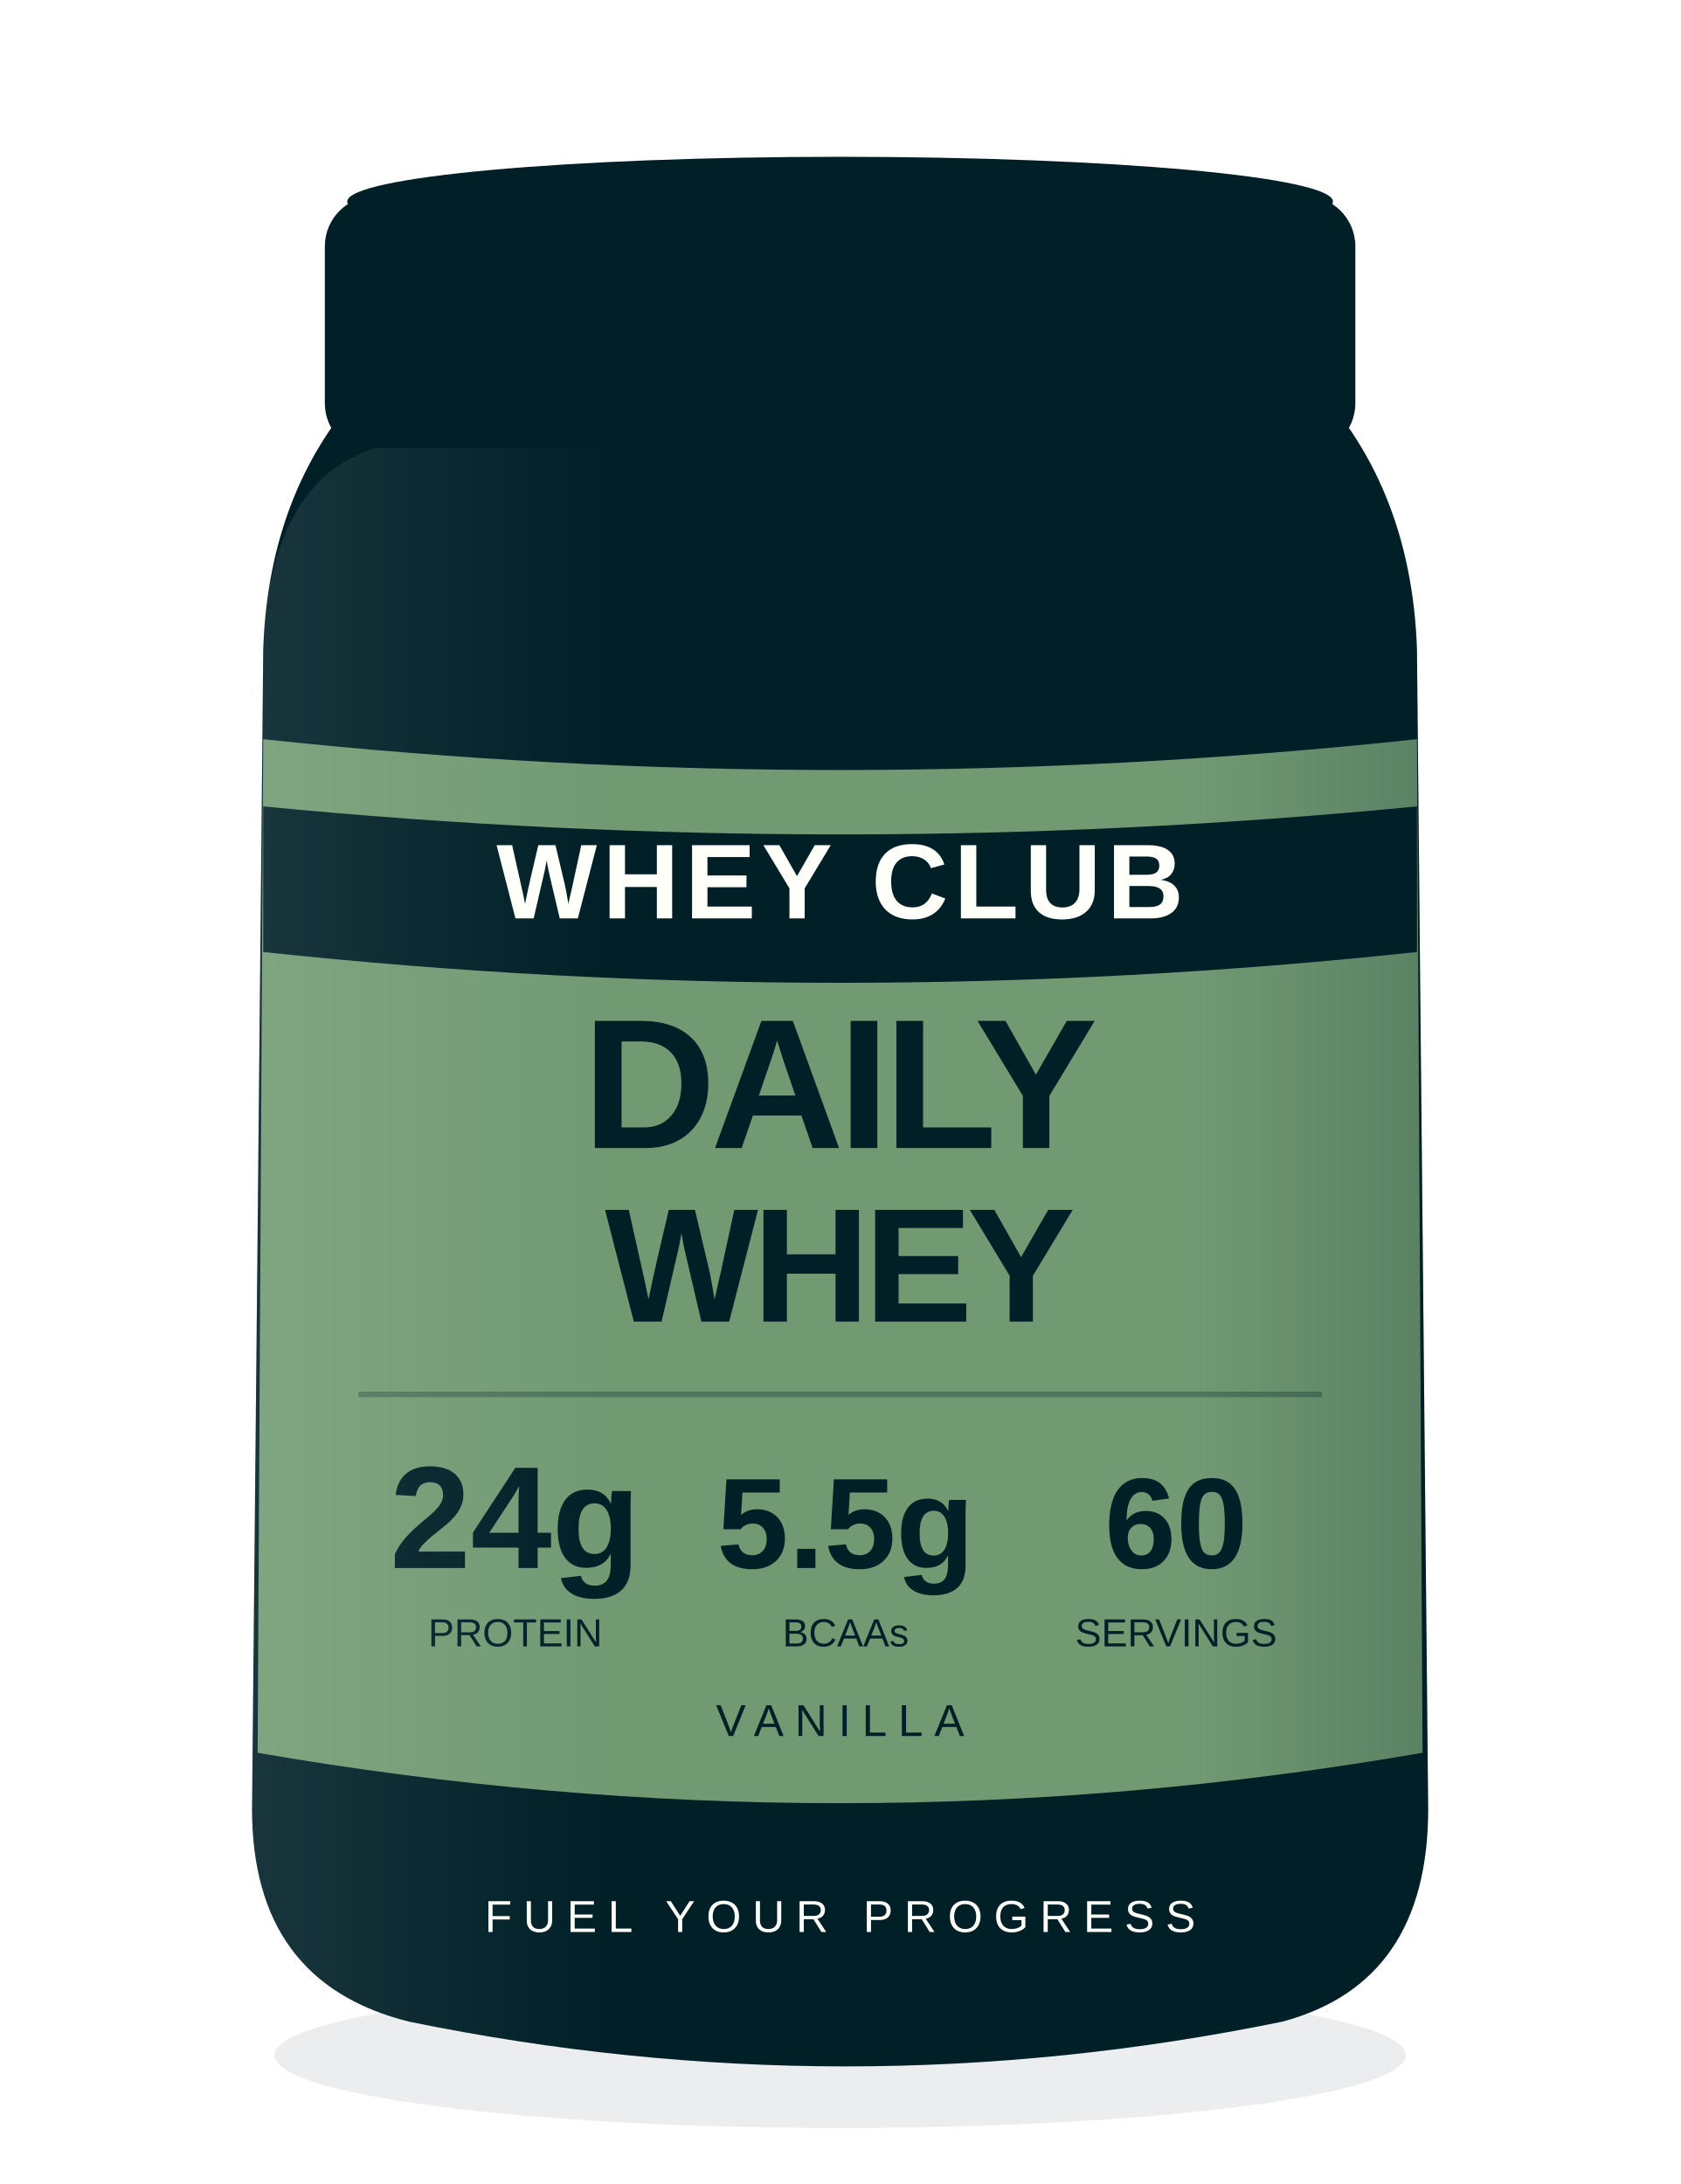
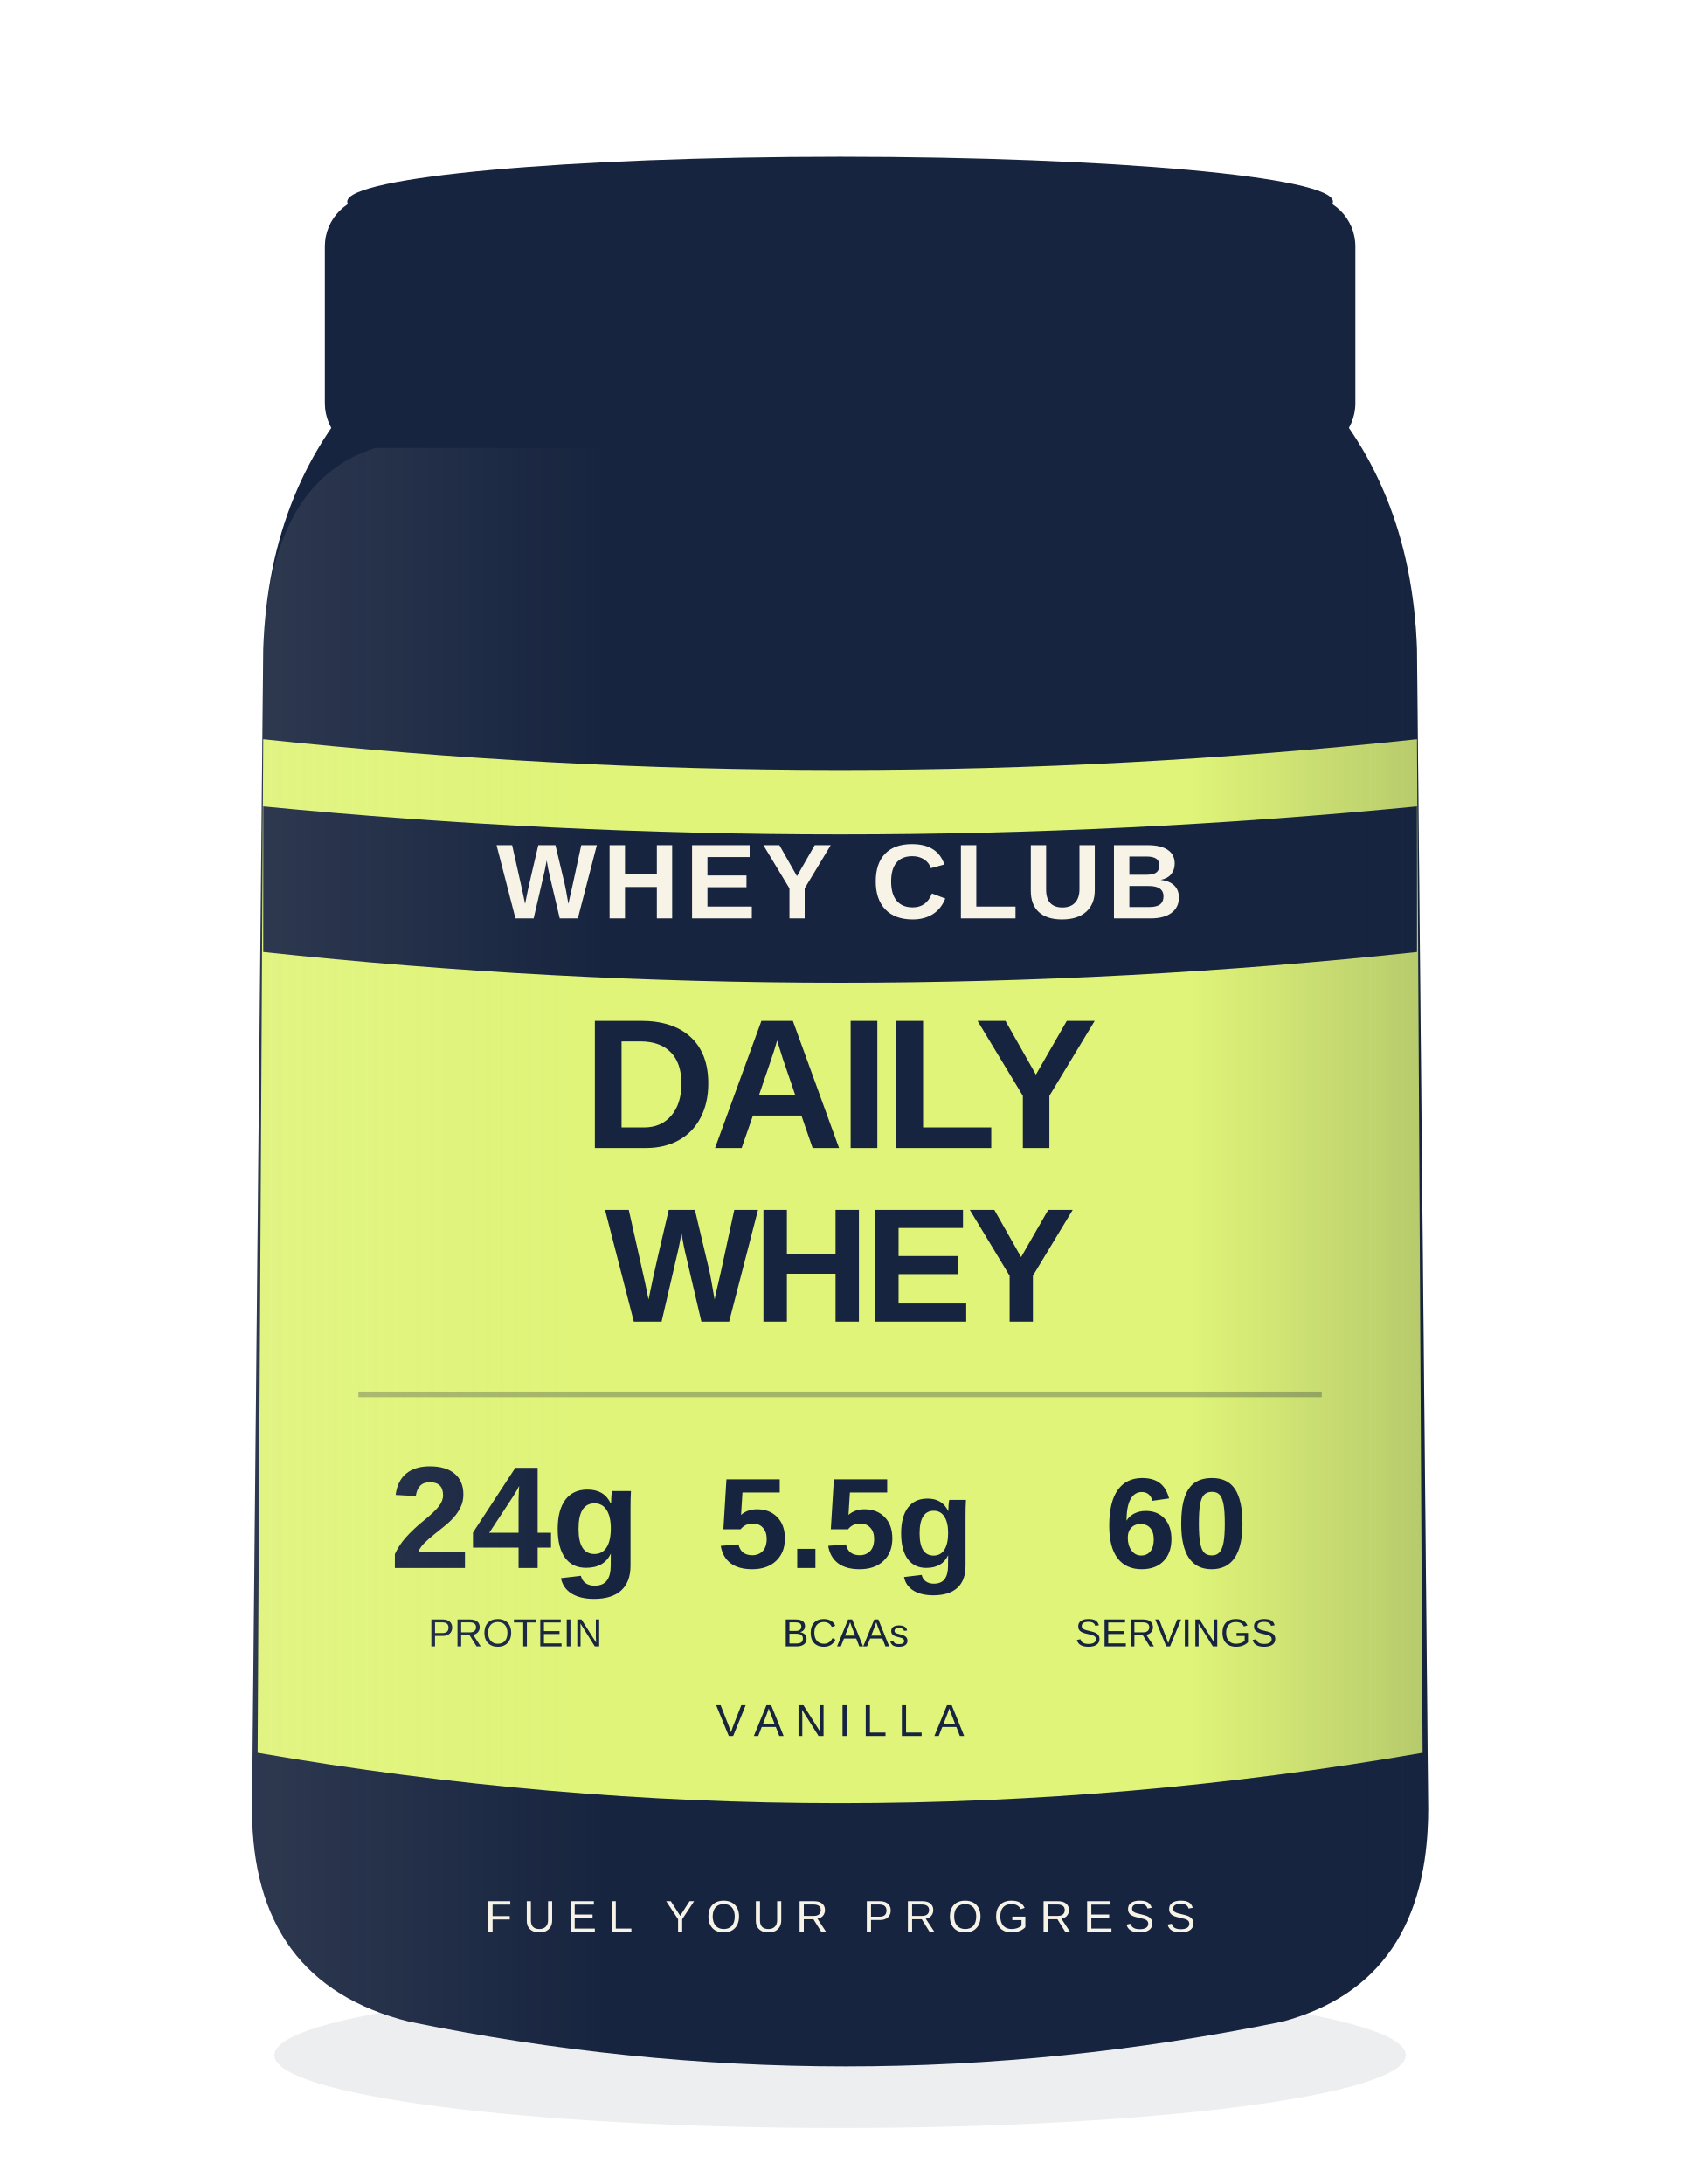
<svg xmlns="http://www.w3.org/2000/svg" width="300" height="390" viewBox="0 0 300 390">
  <defs>
    <linearGradient id="body">
-       <stop stop-color="#001f27" />
-       <stop offset=".22" stop-color="#001f27" />
-       <stop offset=".65" stop-color="#001f27" />
-       <stop offset="1" stop-color="#001f27" />
+       <stop stop-color="#17243f" />
+       <stop offset=".22" stop-color="#17243f" />
+       <stop offset=".65" stop-color="#17243f" />
+       <stop offset="1" stop-color="#17243f" />
    </linearGradient>
    <linearGradient id="lid" x2="0" y2="1">
-       <stop stop-color="#001f27" />
-       <stop offset=".35" stop-color="#001f27" />
-       <stop offset="1" stop-color="#001f27" />
+       <stop stop-color="#17243f" />
+       <stop offset=".35" stop-color="#17243f" />
+       <stop offset="1" stop-color="#17243f" />
    </linearGradient>
    <linearGradient id="shine">
-       <stop stop-color="#fffffa" stop-opacity=".1" />
-       <stop offset=".3" stop-color="#fffffa" stop-opacity="0" />
-       <stop offset=".8" stop-color="#001f27" stop-opacity="0" />
-       <stop offset="1" stop-color="#001f27" stop-opacity=".2" />
+       <stop stop-color="#f7f3e6" stop-opacity=".1" />
+       <stop offset=".3" stop-color="#f7f3e6" stop-opacity="0" />
+       <stop offset=".8" stop-color="#17243f" stop-opacity="0" />
+       <stop offset="1" stop-color="#17243f" stop-opacity=".2" />
    </linearGradient>
  </defs>
-   <ellipse cx="150" cy="367" rx="101" ry="13" fill="#001f27" opacity=".08" />
+   <ellipse cx="150" cy="367" rx="101" ry="13" fill="#17243f" opacity=".08" />
  <path d="M67 67Q48 86 47 116L45 323Q45 354 73 361Q151 377 229 361Q255 354 255 323L253 116Q252 86 233 67Z" fill="url(#body)" />
  <rect x="58" y="35" width="184" height="46" rx="9" fill="url(#lid)" />
-   <path d="M65 43H235M65 49H235M65 55H235M65 61H235M65 67H235" stroke="#001f27" stroke-width="1" opacity=".35" />
-   <ellipse cx="150" cy="36" rx="88" ry="8" fill="#001f27" />
-   <path d="M47 132Q150 143 253 132L254 313Q150 331 46 313Z" fill="#719a73" />
-   <path d="M47 144Q150 154 253 144V170Q150 181 47 170Z" fill="#001f27" />
-   <text x="150" y="164" text-anchor="middle" fill="#fffffa" font-family="Arial,sans-serif" font-weight="900" font-size="19" letter-spacing="1">WHEY CLUB</text>
-   <text x="150" y="205" text-anchor="middle" fill="#001f27" font-family="Arial,sans-serif" font-weight="900" font-size="33" letter-spacing="-1">DAILY</text>
-   <text x="150" y="236" text-anchor="middle" fill="#001f27" font-family="Arial,sans-serif" font-weight="900" font-size="29" letter-spacing="-1">WHEY</text>
-   <path d="M64 249H236" stroke="#001f27" stroke-opacity=".3" />
-   <text x="92" y="280" text-anchor="middle" fill="#001f27" font-family="Arial,sans-serif" font-weight="900" font-size="26">24g</text>
-   <text x="92" y="294" text-anchor="middle" fill="#001f27" font-family="Arial,sans-serif" font-size="7">PROTEIN</text>
-   <text x="151" y="280" text-anchor="middle" fill="#001f27" font-family="Arial,sans-serif" font-weight="900" font-size="23">5.5g</text>
-   <text x="151" y="294" text-anchor="middle" fill="#001f27" font-family="Arial,sans-serif" font-size="7">BCAAs</text>
-   <text x="210" y="280" text-anchor="middle" fill="#001f27" font-family="Arial,sans-serif" font-weight="900" font-size="23">60</text>
-   <text x="210" y="294" text-anchor="middle" fill="#001f27" font-family="Arial,sans-serif" font-size="7">SERVINGS</text>
-   <text x="150" y="310" text-anchor="middle" fill="#001f27" font-family="Arial,sans-serif" font-size="8" letter-spacing="2">VANILLA</text>
-   <text x="150" y="345" text-anchor="middle" fill="#fffffa" font-family="Arial,sans-serif" font-size="8" letter-spacing="2">FUEL YOUR PROGRESS</text>
+   <path d="M65 43H235M65 49H235M65 55H235M65 61H235M65 67H235" stroke="#17243f" stroke-width="1" opacity=".35" />
+   <ellipse cx="150" cy="36" rx="88" ry="8" fill="#17243f" />
+   <path d="M47 132Q150 143 253 132L254 313Q150 331 46 313Z" fill="#dff478" />
+   <path d="M47 144Q150 154 253 144V170Q150 181 47 170Z" fill="#17243f" />
+   <text x="150" y="164" text-anchor="middle" fill="#f7f3e6" font-family="Arial,sans-serif" font-weight="900" font-size="19" letter-spacing="1">WHEY CLUB</text>
+   <text x="150" y="205" text-anchor="middle" fill="#17243f" font-family="Arial,sans-serif" font-weight="900" font-size="33" letter-spacing="-1">DAILY</text>
+   <text x="150" y="236" text-anchor="middle" fill="#17243f" font-family="Arial,sans-serif" font-weight="900" font-size="29" letter-spacing="-1">WHEY</text>
+   <path d="M64 249H236" stroke="#17243f" stroke-opacity=".3" />
+   <text x="92" y="280" text-anchor="middle" fill="#17243f" font-family="Arial,sans-serif" font-weight="900" font-size="26">24g</text>
+   <text x="92" y="294" text-anchor="middle" fill="#17243f" font-family="Arial,sans-serif" font-size="7">PROTEIN</text>
+   <text x="151" y="280" text-anchor="middle" fill="#17243f" font-family="Arial,sans-serif" font-weight="900" font-size="23">5.5g</text>
+   <text x="151" y="294" text-anchor="middle" fill="#17243f" font-family="Arial,sans-serif" font-size="7">BCAAs</text>
+   <text x="210" y="280" text-anchor="middle" fill="#17243f" font-family="Arial,sans-serif" font-weight="900" font-size="23">60</text>
+   <text x="210" y="294" text-anchor="middle" fill="#17243f" font-family="Arial,sans-serif" font-size="7">SERVINGS</text>
+   <text x="150" y="310" text-anchor="middle" fill="#17243f" font-family="Arial,sans-serif" font-size="8" letter-spacing="2">VANILLA</text>
+   <text x="150" y="345" text-anchor="middle" fill="#f7f3e6" font-family="Arial,sans-serif" font-size="8" letter-spacing="2">FUEL YOUR PROGRESS</text>
  <path d="M67 80Q48 86 47 116L45 323Q45 354 73 361Q151 377 229 361Q255 354 255 323L253 116Q252 86 233 80Z" fill="url(#shine)" />
</svg>
